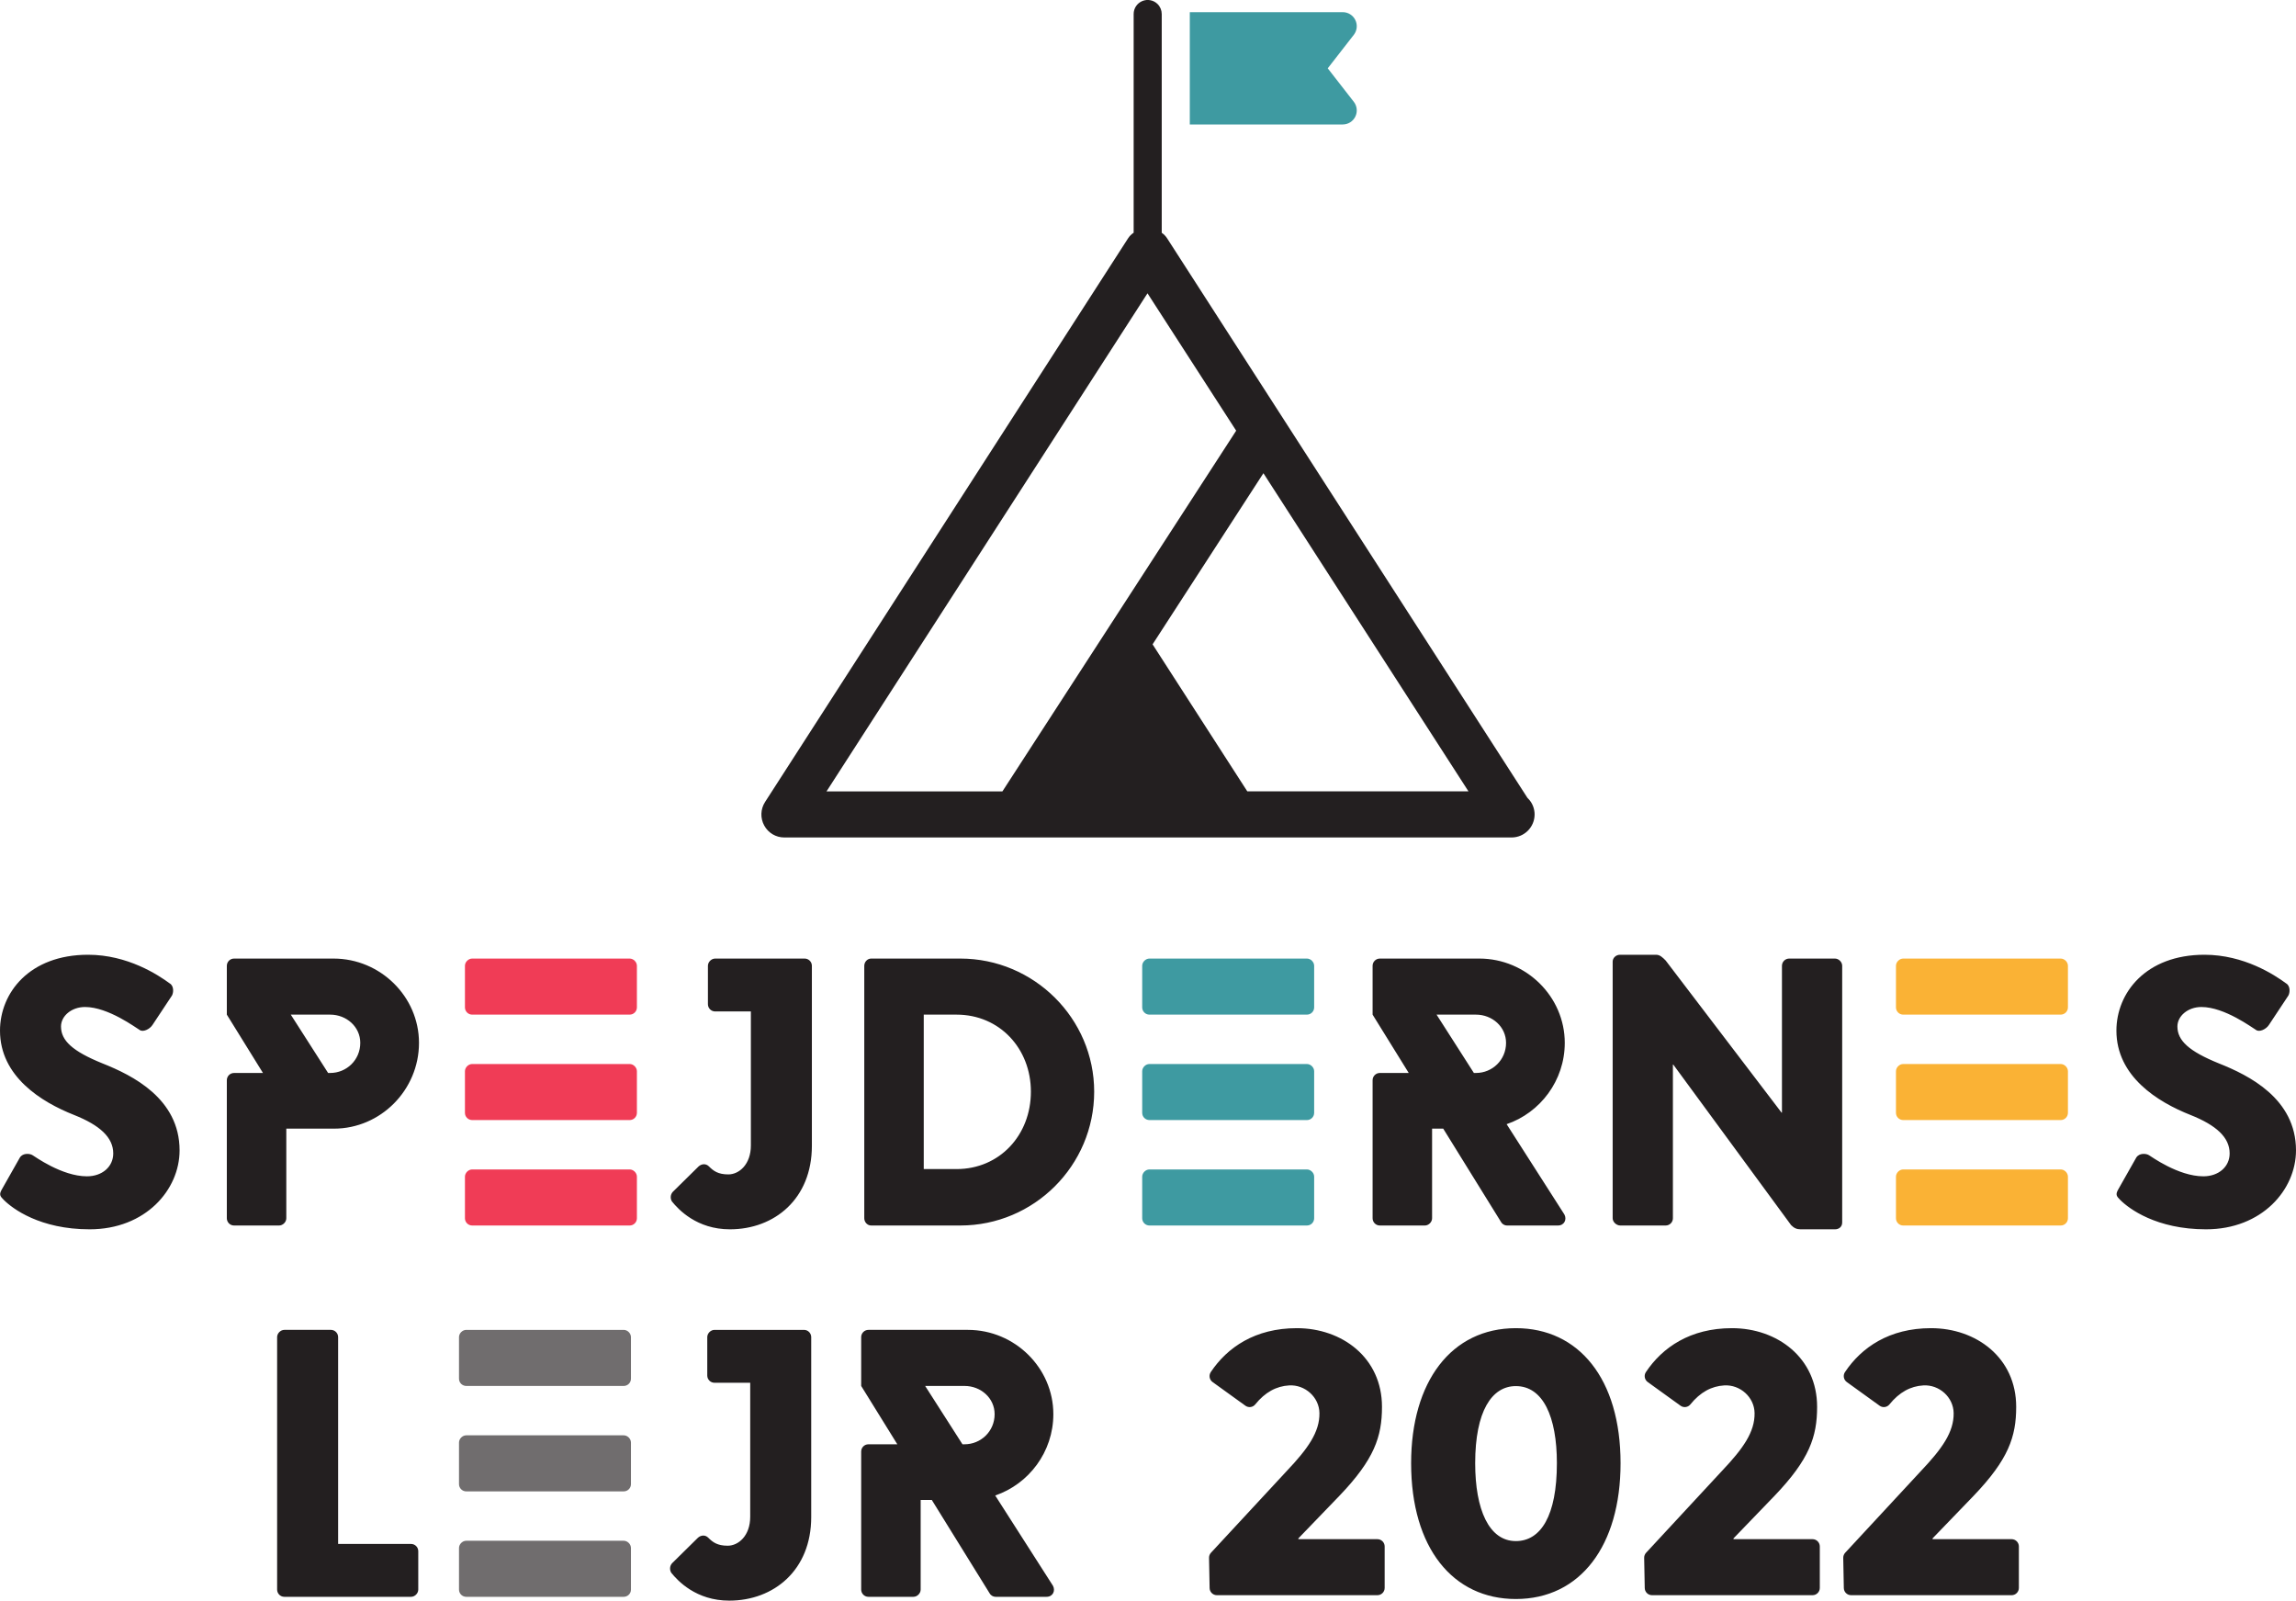
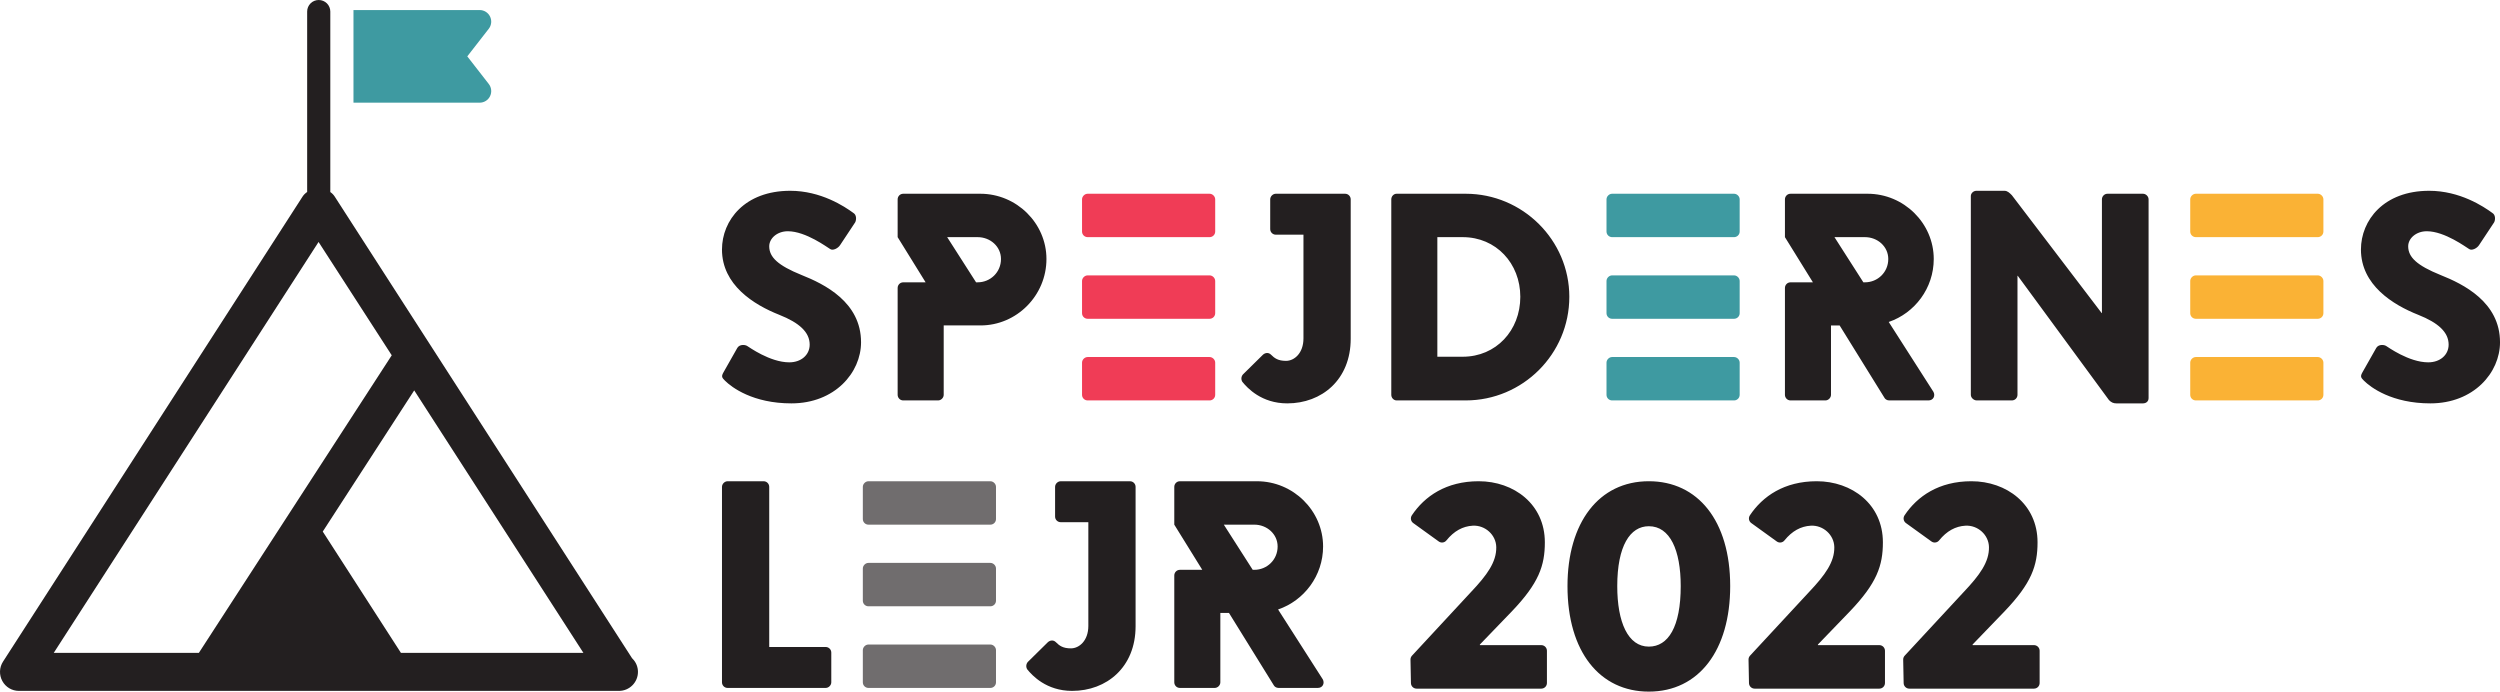
- <svg xmlns="http://www.w3.org/2000/svg" width="523.28" height="364.747">
-   <path d="M23.375 242.333c-6.863-2.781-9.472-5.214-9.472-8.428 0-2.348 2.348-4.432 5.475-4.432 5.301 0 11.644 4.779 12.426 5.214.782.608 2.347-.175 2.954-1.131l4.433-6.69c.347-.607.52-2.173-.522-2.78-2.607-1.913-9.56-6.52-18.596-6.52C6.692 217.567 0 226.26 0 234.86c0 10.428 9.385 16.25 16.858 19.204 5.908 2.347 8.95 5.128 8.95 8.776 0 3.041-2.52 5.215-5.995 5.215-5.735 0-11.992-4.606-12.34-4.78-.608-.435-2.26-.609-2.953.521l-4.085 7.212c-.695 1.217-.435 1.564.435 2.433 1.998 1.999 8.254 6.691 19.55 6.691 12.775 0 20.509-9.035 20.509-17.985 0-11.82-10.776-17.12-17.554-19.814m482.35 0c-6.862-2.781-9.472-5.214-9.472-8.428 0-2.348 2.347-4.432 5.475-4.432 5.301 0 11.644 4.779 12.427 5.214.782.608 2.346-.175 2.954-1.131l4.432-6.69c.347-.607.522-2.173-.521-2.78-2.607-1.913-9.56-6.52-18.597-6.52-13.382 0-20.072 8.693-20.072 17.294 0 10.428 9.385 16.25 16.857 19.204 5.91 2.347 8.95 5.128 8.95 8.776 0 3.041-2.518 5.215-5.995 5.215-5.736 0-11.992-4.606-12.34-4.78-.607-.435-2.259-.609-2.954.521l-4.084 7.212c-.694 1.217-.434 1.564.435 2.433 1.999 1.999 8.253 6.691 19.55 6.691 12.775 0 20.509-9.035 20.509-17.985 0-11.82-10.775-17.12-17.554-19.814m-287.718 24.071h-7.474v-35.193h7.474c9.818 0 16.944 7.733 16.944 17.553 0 9.904-7.126 17.64-16.944 17.64m.868-47.968H198.54c-.869 0-1.564.783-1.564 1.652v57.525c0 .87.695 1.65 1.564 1.65h20.334c16.77 0 30.5-13.642 30.5-30.5 0-16.685-13.73-30.327-30.5-30.327m199.326 0h-10.427a1.65 1.65 0 00-1.65 1.652v33.456h-.087l-26.419-34.672c-.694-.696-1.304-1.304-2.17-1.304h-8.255c-.87 0-1.65.697-1.65 1.565v58.48c0 .87.869 1.65 1.737 1.65h10.34a1.65 1.65 0 001.652-1.65v-35.017h.086l26.851 36.581c.696.696 1.303.955 2.172.955h7.82c.87 0 1.652-.521 1.652-1.563v-58.481c0-.87-.781-1.652-1.652-1.652m-234.817 0h-20.388c-.871 0-1.652.783-1.652 1.652v8.747a1.65 1.65 0 001.652 1.652h8.136v30.528c0 4.346-2.694 6.604-5.127 6.604-2.347 0-3.39-.782-4.432-1.823-.695-.696-1.65-.61-2.347 0l-5.908 5.82a1.833 1.833 0 00-.174 2.173c1.478 1.824 5.648 6.343 13.209 6.343 10.167 0 18.683-6.95 18.683-19.03v-41.014a1.65 1.65 0 00-1.652-1.652M75.245 244.505h-.466l-8.506-13.294h8.972c3.737 0 6.865 2.78 6.865 6.43 0 3.91-3.128 6.864-6.865 6.864m.782-26.068h-22.68c-.956 0-1.65.782-1.65 1.651v11.123h.008-.008l8.235 13.294-6.585.002c-.956 0-1.65.78-1.65 1.65v31.455c0 .87.694 1.653 1.65 1.653H63.6c.868 0 1.652-.782 1.652-1.653v-20.42h10.861c10.602 0 19.378-8.776 19.378-19.55 0-10.515-8.776-19.205-19.465-19.205m267.218 19.204c0 3.91-3.13 6.864-6.865 6.864h-.467l-8.505-13.294h8.972c3.736 0 6.865 2.78 6.865 6.43m.132 18.532c7.652-2.607 13.248-9.929 13.248-18.532 0-10.516-8.776-19.205-19.465-19.205h-22.68a1.65 1.65 0 00-1.65 1.652v11.123h.008-.008l8.236 13.294h-6.586a1.65 1.65 0 00-1.65 1.652v31.456c0 .87.696 1.652 1.65 1.652h10.256c.868 0 1.65-.782 1.65-1.652v-20.42h2.54l13.188 21.29c.175.346.695.782 1.39.782h11.557c1.477 0 2.085-1.392 1.477-2.52l-13.161-20.572" fill="#231f20" />
-   <path d="M143.504 231.21a1.65 1.65 0 001.652-1.651v-9.471c0-.87-.783-1.652-1.652-1.652h-35.89c-.868 0-1.649.783-1.649 1.652v9.47a1.65 1.65 0 001.65 1.653h35.889m0 48.053a1.65 1.65 0 001.652-1.652v-9.47c0-.87-.783-1.653-1.652-1.653h-35.89c-.868 0-1.649.783-1.649 1.654v9.469a1.65 1.65 0 001.65 1.652h35.889m0-24.027a1.65 1.65 0 001.652-1.65v-9.472c0-.868-.783-1.651-1.652-1.651h-35.89c-.868 0-1.649.783-1.649 1.65v9.473c0 .956.781 1.65 1.65 1.65h35.889" fill="#f03c56" />
-   <path d="M297.859 231.21a1.65 1.65 0 001.65-1.651v-9.471c0-.87-.782-1.652-1.65-1.652h-35.891c-.87 0-1.65.783-1.65 1.652v9.47a1.65 1.65 0 001.65 1.653h35.89m.001 48.053a1.65 1.65 0 001.65-1.652v-9.47c0-.87-.782-1.653-1.65-1.653h-35.891c-.87 0-1.65.783-1.65 1.654v9.469a1.65 1.65 0 001.65 1.652h35.89m.001-24.027a1.65 1.65 0 001.65-1.65v-9.472c0-.868-.782-1.651-1.65-1.651h-35.891c-.87 0-1.65.783-1.65 1.65v9.473c0 .956.78 1.65 1.65 1.65h35.89" fill="#3e9aa1" />
-   <path d="M469.65 231.21a1.65 1.65 0 001.651-1.651v-9.471c0-.87-.782-1.652-1.652-1.652H433.76c-.87 0-1.65.783-1.65 1.652v9.47a1.65 1.65 0 001.65 1.653h35.89m0 48.053a1.65 1.65 0 001.651-1.652v-9.47c0-.87-.782-1.653-1.652-1.653H433.76c-.87 0-1.65.783-1.65 1.654v9.469a1.65 1.65 0 001.65 1.652h35.89m0-24.027a1.65 1.65 0 001.651-1.65v-9.472c0-.868-.782-1.651-1.652-1.651H433.76c-.87 0-1.65.783-1.65 1.65v9.473c0 .956.78 1.65 1.65 1.65h35.89" fill="#fab235" />
-   <path d="M284.275 180.336l-21.591-33.505 25.261-38.996 46.735 72.501zm-95.902.001l73.151-113.501 20.213 31.308-53.277 82.193zm159.968 1.708l-.224-.233-82.15-127.55a4.26 4.26 0 00-1.198-1.21V3.196a3.21 3.21 0 00-.936-2.264 3.199 3.199 0 00-5.463 2.264v49.837a4.38 4.38 0 00-1.246 1.236l-82.757 128.48a5.247 5.247 0 00-.194 5.368 5.187 5.187 0 004.582 2.723h165.749a5.253 5.253 0 005.248-5.245c0-1.328-.515-2.62-1.41-3.55" fill="#231f20" />
-   <path d="M302.605 15.568l5.95-7.645a3.195 3.195 0 00.336-3.36 3.188 3.188 0 00-2.862-1.79h-34.862v25.589h34.862a3.188 3.188 0 002.862-1.789 3.194 3.194 0 00-.336-3.36l-5.95-7.645" fill="#3e9aa1" />
-   <path d="M142.15 315.824a1.65 1.65 0 001.651-1.65v-9.472c0-.87-.782-1.651-1.65-1.651h-35.89c-.869 0-1.65.781-1.65 1.651v9.471c0 .956.781 1.65 1.65 1.65h35.89" fill="#706d6e" />
-   <path d="M183.232 303.05h-20.39c-.869 0-1.65.783-1.65 1.652v8.746a1.65 1.65 0 001.65 1.652h8.138v30.53c0 4.346-2.695 6.603-5.127 6.603-2.348 0-3.39-.781-4.433-1.824-.695-.696-1.65-.608-2.345 0l-5.908 5.822a1.83 1.83 0 00-.175 2.173c1.477 1.825 5.648 6.343 13.207 6.343 10.168 0 18.684-6.952 18.684-19.031v-41.014c0-.869-.696-1.653-1.651-1.653m43.453 19.206c0 3.909-3.128 6.864-6.864 6.864h-.466l-8.506-13.295h8.972c3.736 0 6.864 2.78 6.864 6.43m.134 18.533c7.652-2.606 13.248-9.928 13.248-18.532 0-10.515-8.776-19.206-19.466-19.206h-22.68a1.65 1.65 0 00-1.649 1.653v11.122h.008-.008l8.235 13.295-6.586.001a1.65 1.65 0 00-1.649 1.65v31.457c0 .87.695 1.65 1.65 1.65h10.255c.868 0 1.65-.78 1.65-1.65v-20.42h2.54l13.189 21.29c.173.346.695.78 1.39.78H238.5c1.479 0 2.086-1.39 1.479-2.52l-13.161-20.57m-163.659 21.44c0 .87.696 1.65 1.65 1.65h28.868c.869 0 1.65-.78 1.65-1.65v-8.747a1.65 1.65 0 00-1.65-1.652H77.062V304.7a1.65 1.65 0 00-1.65-1.652H64.81c-.868 0-1.651.783-1.651 1.652v57.526" fill="#231f20" />
-   <path d="M142.15 363.877c.869 0 1.651-.693 1.651-1.65v-9.471c0-.87-.782-1.652-1.65-1.652h-35.89c-.869 0-1.65.783-1.65 1.652v9.47c0 .958.781 1.651 1.65 1.651h35.89m-.001-24.027a1.65 1.65 0 001.651-1.65v-9.47c0-.871-.782-1.653-1.65-1.653h-35.89c-.869 0-1.65.782-1.65 1.652v9.47a1.65 1.65 0 001.65 1.652h35.89" fill="#706d6e" />
-   <path d="M315.577 352.4v9.454c0 .911-.738 1.652-1.652 1.652h-36.588a1.654 1.654 0 01-1.654-1.625l-.132-6.886c-.008-.43.149-.844.442-1.16l17.292-18.655c4.776-5.041 7.495-8.832 7.428-13.18-.054-3.619-3.286-6.504-6.9-6.298-2.917.166-5.48 1.545-7.734 4.333a1.64 1.64 0 01-2.236.297c-1.948-1.404-5.582-4.027-7.492-5.405-.732-.528-.892-1.533-.391-2.283 3.733-5.572 10.057-9.985 19.597-9.985 10.316 0 19.41 6.731 19.41 17.923 0 6.818-1.75 11.975-9.706 20.282l-9.353 9.702v.175h18.01c.917 0 1.66.743 1.66 1.659m99.172 0v9.454c0 .911-.74 1.652-1.653 1.652h-36.589a1.656 1.656 0 01-1.655-1.625l-.132-6.886c-.008-.43.151-.844.443-1.16l17.292-18.655c4.777-5.041 7.495-8.832 7.43-13.18-.055-3.619-3.289-6.504-6.9-6.298-2.92.166-5.48 1.545-7.737 4.333a1.64 1.64 0 01-2.236.297c-1.948-1.404-5.581-4.027-7.492-5.405a1.662 1.662 0 01-.389-2.283c3.73-5.572 10.057-9.985 19.597-9.985 10.315 0 19.408 6.731 19.408 17.923 0 6.818-1.749 11.975-9.705 20.282l-9.353 9.702v.175h18.01c.916 0 1.66.743 1.66 1.659m45.371 0v9.454c0 .911-.74 1.652-1.65 1.652h-36.591a1.657 1.657 0 01-1.655-1.625l-.132-6.886a1.67 1.67 0 01.443-1.16l17.292-18.655c4.777-5.041 7.494-8.832 7.429-13.18-.055-3.619-3.287-6.504-6.9-6.298-2.919.166-5.48 1.545-7.736 4.333a1.64 1.64 0 01-2.236.297c-1.948-1.404-5.58-4.027-7.492-5.405a1.662 1.662 0 01-.39-2.283c3.733-5.572 10.058-9.985 19.598-9.985 10.316 0 19.408 6.731 19.408 17.923 0 6.818-1.75 11.975-9.704 20.282l-9.355 9.702v.175h18.011c.916 0 1.66.743 1.66 1.659m-105.29-18.968c0-10.577-3.149-17.572-9.355-17.572-5.507 0-9.267 5.77-9.267 17.572 0 10.577 3.148 17.746 9.267 17.746 5.682 0 9.354-5.77 9.354-17.746zm-33.222 0c0-18.62 9.18-30.773 23.867-30.773 14.337 0 23.866 11.54 23.866 30.773 0 18.796-9.18 30.946-23.866 30.946-14.336 0-23.867-11.626-23.867-30.946" fill="#231f20" />
+ <svg xmlns="http://www.w3.org/2000/svg" width="737.453" height="204.013">
+   <path d="M333.321 141.96h-20.436c-.872 0-1.654.784-1.654 1.655v8.768c0 .957.782 1.654 1.654 1.654h8.156v30.6c0 4.357-2.7 6.619-5.138 6.619-2.354 0-3.398-.783-4.443-1.828-.696-.697-1.653-.61-2.35 0l-5.923 5.835c-.523.61-.61 1.48-.174 2.178 1.48 1.83 5.66 6.358 13.238 6.358 10.189 0 18.726-6.968 18.726-19.075v-41.11c0-.87-.698-1.654-1.656-1.654M376.875 161.208c0 3.919-3.136 6.88-6.88 6.88h-.467l-8.525-13.325h8.992c3.744 0 6.88 2.788 6.88 6.445m.133 18.575c7.67-2.612 13.279-9.952 13.279-18.575 0-10.54-8.796-19.25-19.51-19.25h-22.732c-.957 0-1.653.785-1.653 1.657v11.148h.008-.008l8.255 13.325-6.602.001c-.957 0-1.653.786-1.653 1.655v31.53c0 .87.696 1.654 1.653 1.654h10.279c.87 0 1.655-.784 1.655-1.655v-20.468h2.545l13.219 21.34c.174.347.696.783 1.393.783h11.583c1.481 0 2.09-1.395 1.481-2.528l-13.192-20.617M212.972 201.273c0 .87.697 1.655 1.655 1.655h28.933c.87 0 1.655-.786 1.655-1.655v-8.767c0-.96-.784-1.657-1.655-1.657h-16.653v-47.236c0-.869-.696-1.654-1.654-1.654h-10.626c-.871 0-1.655.785-1.655 1.654v57.66" fill="#231f20" />
+   <path d="M292.145 154.764c.871 0 1.655-.698 1.655-1.655v-9.494c0-.872-.784-1.655-1.655-1.655h-35.972c-.87 0-1.654.783-1.654 1.655v9.494c0 .957.784 1.655 1.654 1.655h35.972M292.145 202.928c.871 0 1.655-.697 1.655-1.655v-9.495c0-.869-.784-1.654-1.655-1.654h-35.972c-.87 0-1.654.785-1.654 1.654v9.495c0 .958.784 1.655 1.654 1.655h35.972M292.145 178.845c.871 0 1.655-.696 1.655-1.655v-9.493c0-.87-.784-1.654-1.655-1.654h-35.972c-.87 0-1.654.784-1.654 1.654v9.493c0 .96.784 1.655 1.654 1.655h35.972" fill="#706d6e" />
+   <path d="M236.401 81.103c-6.88-2.788-9.494-5.226-9.494-8.448 0-2.354 2.353-4.443 5.488-4.443 5.313 0 11.67 4.79 12.453 5.226.785.61 2.353-.174 2.963-1.132l4.442-6.707c.347-.61.522-2.176-.524-2.787-2.612-1.916-9.581-6.533-18.638-6.533-13.412 0-20.12 8.71-20.12 17.333 0 10.452 9.406 16.287 16.897 19.25 5.923 2.35 8.972 5.137 8.972 8.795 0 3.048-2.527 5.227-6.01 5.227-5.749 0-12.02-4.617-12.369-4.79-.609-.437-2.264-.611-2.96.521l-4.094 7.228c-.696 1.221-.436 1.569.437 2.44 2.003 2.003 8.273 6.706 19.595 6.706 12.804 0 20.554-9.057 20.554-18.027 0-11.847-10.8-17.16-17.592-19.86M719.863 81.103c-6.879-2.788-9.494-5.226-9.494-8.448 0-2.354 2.352-4.443 5.487-4.443 5.313 0 11.672 4.79 12.456 5.226.784.61 2.35-.174 2.96-1.132l4.443-6.707c.348-.61.522-2.176-.523-2.787-2.613-1.916-9.581-6.533-18.64-6.533-13.412 0-20.119 8.71-20.119 17.333 0 10.452 9.407 16.287 16.896 19.25 5.924 2.35 8.972 5.137 8.972 8.795 0 3.048-2.526 5.227-6.009 5.227-5.75 0-12.02-4.617-12.368-4.79-.61-.437-2.265-.611-2.961.521l-4.094 7.228c-.696 1.221-.436 1.569.436 2.44 2.003 2.003 8.274 6.706 19.596 6.706 12.806 0 20.555-9.057 20.555-18.027 0-11.847-10.8-17.16-17.593-19.86M431.48 105.228h-7.49V69.953h7.49c9.841 0 16.984 7.752 16.984 17.595 0 9.928-7.143 17.68-16.984 17.68m.87-48.077h-20.38c-.871 0-1.566.784-1.566 1.656v57.657c0 .87.695 1.653 1.567 1.653h20.38c16.809 0 30.57-13.672 30.57-30.57 0-16.722-13.761-30.396-30.57-30.396M632.137 57.15h-10.452c-.958 0-1.656.785-1.656 1.657v33.532h-.086l-26.479-34.752c-.696-.698-1.307-1.307-2.176-1.307h-8.275c-.869 0-1.653.697-1.653 1.568v58.616c0 .871.87 1.653 1.74 1.653h10.365c.959 0 1.655-.782 1.655-1.653V81.365h.088l26.912 36.667c.699.696 1.307.957 2.177.957h7.84c.87 0 1.654-.522 1.654-1.566V58.807c0-.872-.784-1.656-1.654-1.656M396.777 57.15h-20.436c-.872 0-1.654.785-1.654 1.657v8.766c0 .958.782 1.655 1.654 1.655h8.155v30.6c0 4.356-2.699 6.62-5.137 6.62-2.354 0-3.399-.785-4.443-1.829-.697-.696-1.653-.61-2.352 0l-5.921 5.835c-.524.61-.61 1.48-.175 2.177 1.481 1.83 5.66 6.358 13.24 6.358 10.19 0 18.724-6.967 18.724-19.074V58.807c0-.872-.697-1.656-1.655-1.656M288.39 83.28h-.467l-8.526-13.327h8.992c3.746 0 6.882 2.788 6.882 6.447 0 3.918-3.136 6.88-6.882 6.88m.784-26.128h-22.732c-.957 0-1.653.783-1.653 1.653v11.148h.007l-.007.002 8.253 13.325-6.6.001c-.957 0-1.653.783-1.653 1.655v31.527c0 .872.696 1.656 1.653 1.656h10.278c.87 0 1.656-.784 1.656-1.656V95.995h10.885c10.627 0 19.423-8.796 19.423-19.595 0-10.539-8.796-19.248-19.51-19.248M557.005 76.4c0 3.918-3.134 6.88-6.88 6.88h-.468l-8.524-13.327h8.992c3.746 0 6.88 2.788 6.88 6.446m.134 18.576c7.67-2.613 13.28-9.952 13.28-18.576 0-10.539-8.798-19.248-19.511-19.248h-22.732c-.957 0-1.653.784-1.653 1.656v11.146h.008l-.008.002 8.253 13.325h-6.6c-.957 0-1.653.785-1.653 1.657v31.527c0 .87.696 1.655 1.653 1.655h10.279c.87 0 1.654-.785 1.654-1.655V95.997h2.546l13.22 21.337c.172.35.694.785 1.39.785h11.584c1.482 0 2.091-1.394 1.482-2.526l-13.192-20.618" fill="#231f20" />
+   <path d="M356.807 69.953c.87 0 1.654-.696 1.654-1.654v-9.492c0-.872-.784-1.656-1.654-1.656h-35.972c-.872 0-1.655.784-1.655 1.656v9.492c0 .958.783 1.654 1.655 1.654h35.972M356.807 118.12c.87 0 1.654-.697 1.654-1.657v-9.492c0-.871-.784-1.655-1.654-1.655h-35.972c-.872 0-1.655.784-1.655 1.655v9.492c0 .96.783 1.656 1.655 1.656h35.972M356.807 94.036c.87 0 1.654-.696 1.654-1.655v-9.493c0-.87-.784-1.655-1.654-1.655h-35.972c-.872 0-1.655.784-1.655 1.655v9.493c0 .96.783 1.655 1.655 1.655h35.972" fill="#f03c56" />
+   <path d="M511.516 69.953c.87 0 1.655-.696 1.655-1.654v-9.492c0-.872-.786-1.656-1.655-1.656h-35.973c-.871 0-1.654.784-1.654 1.656v9.492c0 .958.783 1.654 1.654 1.654h35.973M511.516 118.12c.87 0 1.655-.697 1.655-1.657v-9.492c0-.871-.786-1.655-1.655-1.655h-35.973c-.871 0-1.654.784-1.654 1.655v9.492c0 .96.783 1.656 1.654 1.656h35.973M511.516 94.036c.87 0 1.655-.696 1.655-1.655v-9.493c0-.87-.786-1.655-1.655-1.655h-35.973c-.871 0-1.654.784-1.654 1.655v9.493c0 .96.783 1.655 1.654 1.655h35.973" fill="#3e9aa1" />
+   <path d="M683.704 69.953c.87 0 1.655-.696 1.655-1.654v-9.492c0-.872-.786-1.656-1.655-1.656h-35.973c-.87 0-1.654.784-1.654 1.656v9.492c0 .958.784 1.654 1.654 1.654h35.973M683.704 118.12c.87 0 1.655-.697 1.655-1.657v-9.492c0-.871-.786-1.655-1.655-1.655h-35.973c-.87 0-1.654.784-1.654 1.655v9.492c0 .96.784 1.656 1.654 1.656h35.973M683.704 94.036c.87 0 1.655-.696 1.655-1.655v-9.493c0-.87-.786-1.655-1.655-1.655h-35.973c-.87 0-1.654.784-1.654 1.655v9.493c0 .96.784 1.655 1.654 1.655h35.973" fill="#fab235" />
+   <path d="M118.266 192.583L95.207 156.8l26.979-41.643 49.906 77.425zm-102.412 0L93.969 71.376l21.587 33.433-56.895 87.774zm170.827 1.824l-.238-.25L98.714 57.951a4.578 4.578 0 00-1.279-1.296V3.413a3.42 3.42 0 00-.999-2.416A3.422 3.422 0 0094.02 0a3.415 3.415 0 00-3.415 3.414v53.222a4.64 4.64 0 00-1.333 1.321L.896 195.159a5.6 5.6 0 00-.206 5.731A5.536 5.536 0 005.58 203.8h177.004a5.609 5.609 0 005.602-5.602c0-1.417-.548-2.798-1.506-3.79" fill="#231f20" />
+   <path d="M137.841 16.627l6.354-8.164a3.418 3.418 0 00-2.699-5.5h-37.227V30.29h37.227a3.408 3.408 0 003.057-1.912 3.415 3.415 0 00-.358-3.587l-6.354-8.165" fill="#3e9aa1" />
+   <path d="M456.315 191.97v9.505c0 .915-.744 1.66-1.662 1.66h-36.789a1.663 1.663 0 01-1.664-1.634l-.132-6.923c-.01-.431.15-.851.444-1.167l17.387-18.756c4.804-5.07 7.536-8.882 7.472-13.254-.056-3.637-3.307-6.538-6.94-6.333-2.935.167-5.51 1.553-7.778 4.357a1.648 1.648 0 01-2.248.299c-1.96-1.413-5.612-4.05-7.533-5.436-.736-.53-.897-1.541-.392-2.293 3.752-5.606 10.112-10.04 19.704-10.04 10.373 0 19.516 6.768 19.516 18.02 0 6.856-1.759 12.042-9.759 20.393l-9.404 9.756v.176h18.11a1.67 1.67 0 011.668 1.67M556.032 191.97v9.505c0 .915-.744 1.66-1.66 1.66h-36.79a1.663 1.663 0 01-1.665-1.634l-.133-6.923c-.008-.431.15-.851.445-1.167l17.387-18.756c4.804-5.07 7.537-8.882 7.47-13.254-.054-3.637-3.305-6.538-6.937-6.333-2.936.167-5.51 1.553-7.778 4.357a1.65 1.65 0 01-2.25.299l-7.532-5.436c-.736-.53-.897-1.541-.393-2.293 3.753-5.606 10.113-10.04 19.705-10.04 10.372 0 19.516 6.768 19.516 18.02 0 6.856-1.76 12.042-9.758 20.393l-9.406 9.756v.176h18.111c.92 0 1.668.748 1.668 1.67M601.653 191.97v9.505c0 .915-.744 1.66-1.661 1.66h-36.79a1.663 1.663 0 01-1.663-1.634l-.134-6.923c-.008-.431.151-.851.446-1.167l17.386-18.756c4.804-5.07 7.536-8.882 7.471-13.254-.055-3.637-3.307-6.538-6.94-6.333-2.933.167-5.51 1.553-7.779 4.357a1.646 1.646 0 01-2.246.299c-1.959-1.413-5.612-4.05-7.535-5.436-.733-.53-.895-1.541-.39-2.293 3.751-5.606 10.113-10.04 19.705-10.04 10.372 0 19.514 6.768 19.514 18.02 0 6.856-1.758 12.042-9.757 20.393l-9.405 9.756v.176h18.109c.921 0 1.67.748 1.67 1.67M495.781 172.896c0-10.636-3.164-17.67-9.405-17.67-5.537 0-9.317 5.803-9.317 17.67 0 10.636 3.164 17.844 9.317 17.844 5.715 0 9.405-5.801 9.405-17.844zm-33.402 0c0-18.724 9.229-30.941 23.997-30.941 14.417 0 23.999 11.601 23.999 30.941 0 18.899-9.231 31.117-23.999 31.117-14.416 0-23.997-11.69-23.997-31.117" fill="#231f20" />
</svg>
